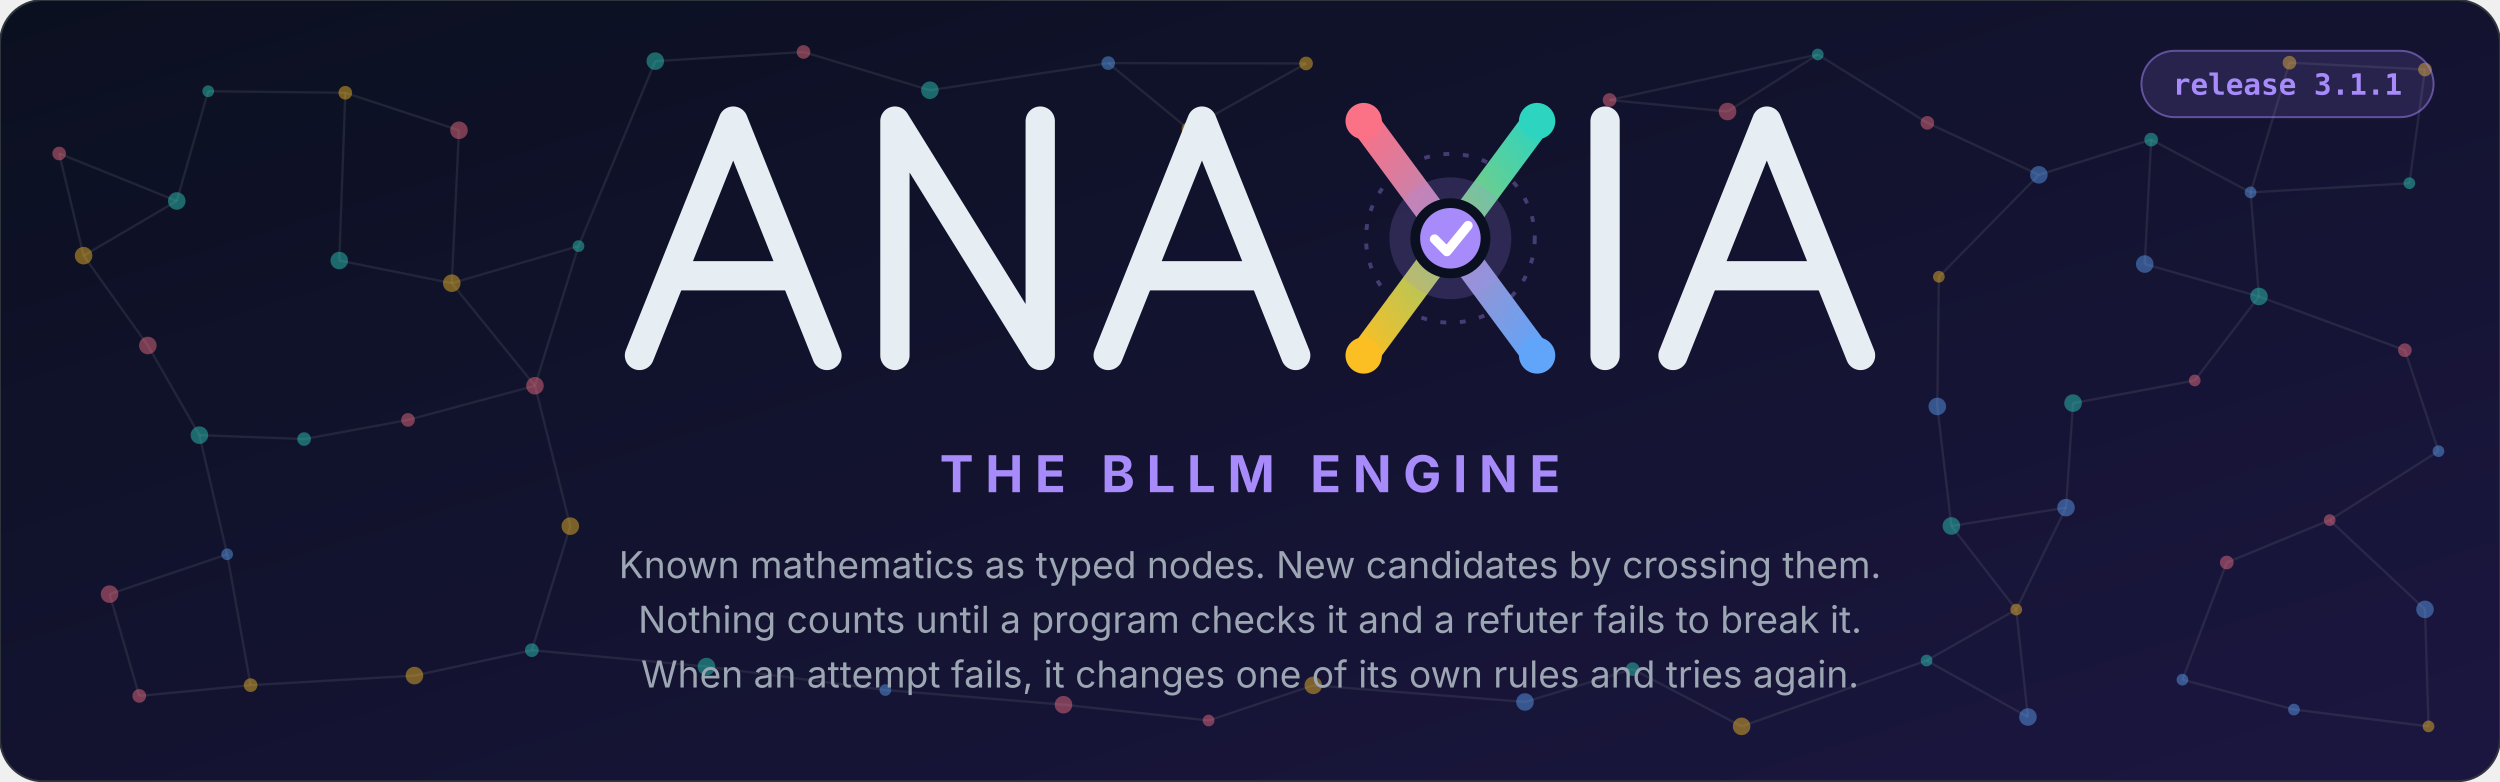
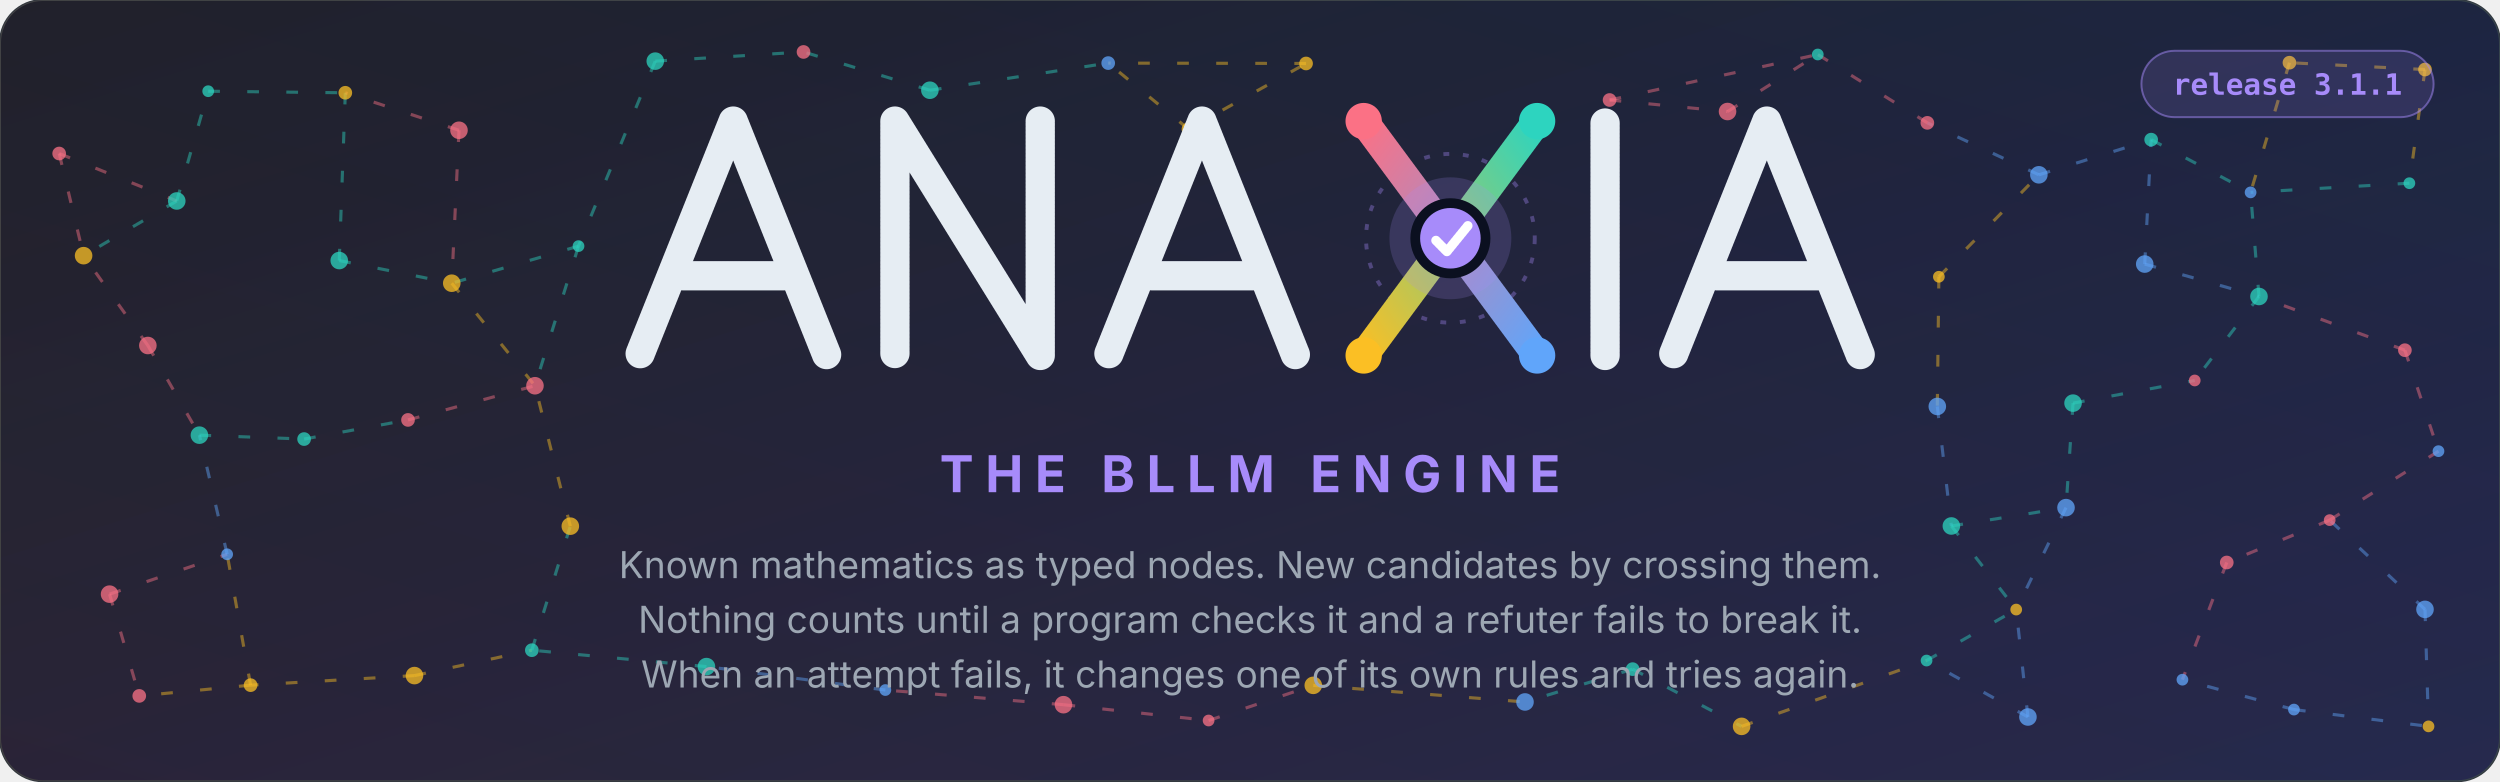
<svg xmlns="http://www.w3.org/2000/svg" viewBox="0 0 1280 400" width="1280" height="400" role="img" aria-label="Anaxia, the BLLM engine">
+   <style>@keyframes flow{to{stroke-dashoffset:-28}}@keyframes pulse{0%,100%{transform:scale(1)}50%{transform:scale(1.12)}}@keyframes rise{from{transform:scaleX(0)}to{transform:scaleX(1)}}[marker-end]{stroke-dasharray:8 6;animation:flow 1.4s linear infinite}.pulse{transform-box:fill-box;transform-origin:center;animation:pulse 2.4s ease-in-out infinite}.rise{transform-box:fill-box;transform-origin:left;animation:rise 1.8s cubic-bezier(.2,.8,.2,1) both}@keyframes draw{from{stroke-dashoffset:1}to{stroke-dashoffset:0}}.draw{stroke-dasharray:1;stroke-dashoffset:1;animation:draw 1.1s cubic-bezier(.4,0,.2,1) forwards}@keyframes orbit{to{transform:rotate(360deg)}}.orbit{transform-box:fill-box;transform-origin:center;animation:orbit 12s linear infinite}</style>
  <defs>
    <linearGradient id="hero" x1="0" y1="0" x2="1" y2="1">
      <stop offset="0" stop-color="#0b1020" />
      <stop offset="1" stop-color="#1b1640" />
    </linearGradient>
    <linearGradient id="strandA" x1="0" y1="0" x2="1" y2="1">
      <stop offset="0" stop-color="#fb7185" />
      <stop offset="1" stop-color="#60a5fa" />
    </linearGradient>
    <linearGradient id="strandB" x1="1" y1="0" x2="0" y2="1">
      <stop offset="0" stop-color="#2dd4bf" />
      <stop offset="1" stop-color="#fbbf24" />
    </linearGradient>
  </defs>
+   <style>@keyframes flow{to{stroke-dashoffset:-40}}@keyframes breathe{0%,100%{opacity:.35;r:3.5}50%{opacity:1;r:5.5}}.wire{stroke-dasharray:6 14;animation:flow 3s linear infinite}.node{animation:breathe 3.2s ease-in-out infinite}@keyframes drift{0%,100%{transform:translateX(0)}50%{transform:translateX(18px)}}.word{animation:drift 9s ease-in-out infinite}</style>
  <rect width="1280" height="400" rx="22" fill="url(#hero)" stroke="#30363d" />
-   <line x1="824.1" y1="51.2" x2="884.5" y2="57.1" stroke="#6e7681" stroke-opacity="0.2" stroke-width="1.2" />
-   <line x1="824.1" y1="51.2" x2="930.7" y2="27.9" stroke="#6e7681" stroke-opacity="0.2" stroke-width="1.2" />
-   <line x1="476.1" y1="46.2" x2="411.4" y2="26.6" stroke="#6e7681" stroke-opacity="0.2" stroke-width="1.2" />
-   <line x1="476.1" y1="46.2" x2="567.4" y2="32.3" stroke="#6e7681" stroke-opacity="0.2" stroke-width="1.2" />
-   <line x1="75.7" y1="176.9" x2="102.1" y2="222.8" stroke="#6e7681" stroke-opacity="0.2" stroke-width="1.2" />
-   <line x1="75.7" y1="176.9" x2="42.8" y2="130.9" stroke="#6e7681" stroke-opacity="0.2" stroke-width="1.2" />
-   <line x1="102.1" y1="222.8" x2="155.7" y2="224.8" stroke="#6e7681" stroke-opacity="0.2" stroke-width="1.2" />
-   <line x1="90.5" y1="102.9" x2="42.8" y2="130.9" stroke="#6e7681" stroke-opacity="0.2" stroke-width="1.2" />
-   <line x1="90.5" y1="102.9" x2="106.6" y2="46.7" stroke="#6e7681" stroke-opacity="0.2" stroke-width="1.2" />
-   <line x1="173.7" y1="133.4" x2="231.3" y2="145.0" stroke="#6e7681" stroke-opacity="0.2" stroke-width="1.2" />
-   <line x1="173.7" y1="133.4" x2="176.8" y2="47.5" stroke="#6e7681" stroke-opacity="0.2" stroke-width="1.2" />
-   <line x1="155.7" y1="224.8" x2="208.9" y2="215.0" stroke="#6e7681" stroke-opacity="0.2" stroke-width="1.2" />
-   <line x1="106.6" y1="46.7" x2="176.8" y2="47.5" stroke="#6e7681" stroke-opacity="0.2" stroke-width="1.2" />
-   <line x1="1156.6" y1="151.8" x2="1152.3" y2="98.5" stroke="#6e7681" stroke-opacity="0.2" stroke-width="1.2" />
-   <line x1="1156.6" y1="151.8" x2="1123.7" y2="194.8" stroke="#6e7681" stroke-opacity="0.2" stroke-width="1.2" />
-   <line x1="999.1" y1="269.3" x2="1032.3" y2="312.1" stroke="#6e7681" stroke-opacity="0.2" stroke-width="1.2" />
-   <line x1="999.1" y1="269.3" x2="1057.8" y2="259.9" stroke="#6e7681" stroke-opacity="0.2" stroke-width="1.2" />
-   <line x1="231.3" y1="145.0" x2="273.9" y2="197.5" stroke="#6e7681" stroke-opacity="0.2" stroke-width="1.2" />
-   <line x1="544.5" y1="360.8" x2="618.8" y2="368.9" stroke="#6e7681" stroke-opacity="0.2" stroke-width="1.2" />
-   <line x1="544.5" y1="360.8" x2="453.3" y2="353.3" stroke="#6e7681" stroke-opacity="0.2" stroke-width="1.2" />
-   <line x1="1098.1" y1="135.2" x2="1156.6" y2="151.8" stroke="#6e7681" stroke-opacity="0.2" stroke-width="1.2" />
-   <line x1="1098.1" y1="135.2" x2="1101.4" y2="71.5" stroke="#6e7681" stroke-opacity="0.2" stroke-width="1.2" />
-   <line x1="1241.6" y1="312.0" x2="1243.4" y2="371.9" stroke="#6e7681" stroke-opacity="0.2" stroke-width="1.2" />
-   <line x1="1241.6" y1="312.0" x2="1192.8" y2="266.3" stroke="#6e7681" stroke-opacity="0.2" stroke-width="1.2" />
-   <line x1="453.3" y1="353.3" x2="361.7" y2="341.3" stroke="#6e7681" stroke-opacity="0.2" stroke-width="1.2" />
-   <line x1="235.0" y1="66.7" x2="176.8" y2="47.5" stroke="#6e7681" stroke-opacity="0.2" stroke-width="1.2" />
-   <line x1="235.0" y1="66.7" x2="231.3" y2="145.0" stroke="#6e7681" stroke-opacity="0.2" stroke-width="1.2" />
-   <line x1="296.2" y1="126.0" x2="231.3" y2="145.0" stroke="#6e7681" stroke-opacity="0.2" stroke-width="1.2" />
-   <line x1="296.2" y1="126.0" x2="273.9" y2="197.5" stroke="#6e7681" stroke-opacity="0.2" stroke-width="1.2" />
-   <line x1="1043.9" y1="89.5" x2="1101.4" y2="71.5" stroke="#6e7681" stroke-opacity="0.2" stroke-width="1.2" />
-   <line x1="1043.9" y1="89.5" x2="986.8" y2="62.9" stroke="#6e7681" stroke-opacity="0.2" stroke-width="1.2" />
-   <line x1="1192.8" y1="266.3" x2="1140.1" y2="288.0" stroke="#6e7681" stroke-opacity="0.2" stroke-width="1.2" />
-   <line x1="1192.8" y1="266.3" x2="1248.5" y2="231.0" stroke="#6e7681" stroke-opacity="0.2" stroke-width="1.2" />
-   <line x1="1231.3" y1="179.3" x2="1248.5" y2="231.0" stroke="#6e7681" stroke-opacity="0.2" stroke-width="1.2" />
-   <line x1="1231.3" y1="179.3" x2="1156.6" y2="151.8" stroke="#6e7681" stroke-opacity="0.2" stroke-width="1.2" />
-   <line x1="30.3" y1="78.6" x2="42.8" y2="130.9" stroke="#6e7681" stroke-opacity="0.2" stroke-width="1.2" />
-   <line x1="30.3" y1="78.6" x2="90.5" y2="102.9" stroke="#6e7681" stroke-opacity="0.2" stroke-width="1.2" />
-   <line x1="608.5" y1="66.1" x2="567.4" y2="32.3" stroke="#6e7681" stroke-opacity="0.2" stroke-width="1.2" />
-   <line x1="608.5" y1="66.1" x2="668.7" y2="32.5" stroke="#6e7681" stroke-opacity="0.2" stroke-width="1.2" />
-   <line x1="208.9" y1="215.0" x2="273.9" y2="197.5" stroke="#6e7681" stroke-opacity="0.2" stroke-width="1.2" />
-   <line x1="1061.4" y1="206.4" x2="1057.8" y2="259.9" stroke="#6e7681" stroke-opacity="0.2" stroke-width="1.2" />
-   <line x1="1061.4" y1="206.4" x2="1123.7" y2="194.8" stroke="#6e7681" stroke-opacity="0.2" stroke-width="1.2" />
-   <line x1="618.8" y1="368.9" x2="672.4" y2="350.9" stroke="#6e7681" stroke-opacity="0.2" stroke-width="1.2" />
-   <line x1="835.9" y1="342.6" x2="780.8" y2="359.4" stroke="#6e7681" stroke-opacity="0.2" stroke-width="1.2" />
-   <line x1="835.9" y1="342.6" x2="891.7" y2="371.9" stroke="#6e7681" stroke-opacity="0.2" stroke-width="1.2" />
-   <line x1="992.7" y1="141.7" x2="991.9" y2="208.1" stroke="#6e7681" stroke-opacity="0.2" stroke-width="1.2" />
-   <line x1="992.7" y1="141.7" x2="1043.9" y2="89.5" stroke="#6e7681" stroke-opacity="0.2" stroke-width="1.2" />
-   <line x1="1241.6" y1="35.6" x2="1233.6" y2="93.8" stroke="#6e7681" stroke-opacity="0.2" stroke-width="1.2" />
-   <line x1="1241.6" y1="35.6" x2="1172.2" y2="32.1" stroke="#6e7681" stroke-opacity="0.2" stroke-width="1.2" />
-   <line x1="1038.3" y1="367.1" x2="1032.3" y2="312.1" stroke="#6e7681" stroke-opacity="0.2" stroke-width="1.2" />
-   <line x1="1038.3" y1="367.1" x2="986.4" y2="338.2" stroke="#6e7681" stroke-opacity="0.2" stroke-width="1.2" />
-   <line x1="56.1" y1="304.2" x2="71.3" y2="356.3" stroke="#6e7681" stroke-opacity="0.2" stroke-width="1.2" />
-   <line x1="56.1" y1="304.2" x2="116.3" y2="283.8" stroke="#6e7681" stroke-opacity="0.2" stroke-width="1.2" />
-   <line x1="672.4" y1="350.9" x2="780.8" y2="359.4" stroke="#6e7681" stroke-opacity="0.2" stroke-width="1.2" />
-   <line x1="1233.6" y1="93.8" x2="1152.3" y2="98.5" stroke="#6e7681" stroke-opacity="0.2" stroke-width="1.2" />
-   <line x1="1101.4" y1="71.5" x2="1152.3" y2="98.5" stroke="#6e7681" stroke-opacity="0.2" stroke-width="1.2" />
-   <line x1="668.7" y1="32.5" x2="567.4" y2="32.3" stroke="#6e7681" stroke-opacity="0.2" stroke-width="1.2" />
-   <line x1="986.8" y1="62.9" x2="930.7" y2="27.9" stroke="#6e7681" stroke-opacity="0.2" stroke-width="1.2" />
-   <line x1="986.4" y1="338.2" x2="1032.3" y2="312.1" stroke="#6e7681" stroke-opacity="0.2" stroke-width="1.2" />
-   <line x1="891.7" y1="371.9" x2="986.4" y2="338.2" stroke="#6e7681" stroke-opacity="0.2" stroke-width="1.2" />
-   <line x1="361.7" y1="341.3" x2="272.3" y2="332.9" stroke="#6e7681" stroke-opacity="0.2" stroke-width="1.2" />
-   <line x1="212.2" y1="345.9" x2="272.3" y2="332.9" stroke="#6e7681" stroke-opacity="0.2" stroke-width="1.2" />
-   <line x1="212.2" y1="345.9" x2="128.3" y2="350.8" stroke="#6e7681" stroke-opacity="0.2" stroke-width="1.2" />
-   <line x1="884.5" y1="57.1" x2="930.7" y2="27.9" stroke="#6e7681" stroke-opacity="0.2" stroke-width="1.2" />
-   <line x1="1174.5" y1="363.3" x2="1117.4" y2="348.0" stroke="#6e7681" stroke-opacity="0.2" stroke-width="1.2" />
-   <line x1="1174.5" y1="363.3" x2="1243.4" y2="371.9" stroke="#6e7681" stroke-opacity="0.2" stroke-width="1.2" />
-   <line x1="335.5" y1="31.3" x2="411.4" y2="26.6" stroke="#6e7681" stroke-opacity="0.2" stroke-width="1.2" />
-   <line x1="335.5" y1="31.3" x2="296.2" y2="126.0" stroke="#6e7681" stroke-opacity="0.2" stroke-width="1.2" />
-   <line x1="272.3" y1="332.9" x2="292.0" y2="269.4" stroke="#6e7681" stroke-opacity="0.2" stroke-width="1.2" />
-   <line x1="116.3" y1="283.8" x2="102.1" y2="222.8" stroke="#6e7681" stroke-opacity="0.2" stroke-width="1.2" />
-   <line x1="1140.1" y1="288.0" x2="1117.4" y2="348.0" stroke="#6e7681" stroke-opacity="0.2" stroke-width="1.2" />
-   <line x1="1172.2" y1="32.1" x2="1152.3" y2="98.5" stroke="#6e7681" stroke-opacity="0.2" stroke-width="1.2" />
-   <line x1="128.3" y1="350.8" x2="71.3" y2="356.3" stroke="#6e7681" stroke-opacity="0.2" stroke-width="1.2" />
-   <line x1="128.3" y1="350.8" x2="116.3" y2="283.8" stroke="#6e7681" stroke-opacity="0.2" stroke-width="1.2" />
-   <line x1="1057.8" y1="259.9" x2="1032.3" y2="312.1" stroke="#6e7681" stroke-opacity="0.2" stroke-width="1.2" />
-   <line x1="991.9" y1="208.1" x2="999.1" y2="269.3" stroke="#6e7681" stroke-opacity="0.2" stroke-width="1.2" />
-   <line x1="292.0" y1="269.4" x2="273.9" y2="197.5" stroke="#6e7681" stroke-opacity="0.2" stroke-width="1.2" />
-   <circle cx="824.1" cy="51.2" r="3.5" fill="#fb7185" fill-opacity="0.45" />
-   <circle cx="476.1" cy="46.2" r="4.5" fill="#2dd4bf" fill-opacity="0.45" />
-   <circle cx="75.7" cy="176.9" r="4.5" fill="#fb7185" fill-opacity="0.45" />
-   <circle cx="102.1" cy="222.8" r="4.5" fill="#2dd4bf" fill-opacity="0.45" />
-   <circle cx="90.5" cy="102.9" r="4.5" fill="#2dd4bf" fill-opacity="0.45" />
-   <circle cx="173.7" cy="133.4" r="4.5" fill="#2dd4bf" fill-opacity="0.45" />
-   <circle cx="155.7" cy="224.8" r="3.5" fill="#2dd4bf" fill-opacity="0.45" />
-   <circle cx="106.6" cy="46.7" r="3" fill="#2dd4bf" fill-opacity="0.45" />
-   <circle cx="1156.6" cy="151.8" r="4.5" fill="#2dd4bf" fill-opacity="0.45" />
-   <circle cx="999.1" cy="269.3" r="4.5" fill="#2dd4bf" fill-opacity="0.45" />
-   <circle cx="231.3" cy="145.0" r="4.5" fill="#fbbf24" fill-opacity="0.45" />
-   <circle cx="544.5" cy="360.8" r="4.5" fill="#fb7185" fill-opacity="0.45" />
-   <circle cx="1098.1" cy="135.2" r="4.5" fill="#60a5fa" fill-opacity="0.45" />
-   <circle cx="1241.6" cy="312.0" r="4.5" fill="#60a5fa" fill-opacity="0.45" />
-   <circle cx="453.3" cy="353.3" r="3" fill="#60a5fa" fill-opacity="0.45" />
-   <circle cx="235.0" cy="66.7" r="4.5" fill="#fb7185" fill-opacity="0.45" />
-   <circle cx="296.2" cy="126.0" r="3" fill="#2dd4bf" fill-opacity="0.45" />
-   <circle cx="1043.9" cy="89.5" r="4.5" fill="#60a5fa" fill-opacity="0.45" />
-   <circle cx="1192.8" cy="266.3" r="3" fill="#fb7185" fill-opacity="0.45" />
-   <circle cx="1231.3" cy="179.3" r="3.5" fill="#fb7185" fill-opacity="0.45" />
-   <circle cx="30.3" cy="78.6" r="3.5" fill="#fb7185" fill-opacity="0.45" />
-   <circle cx="608.5" cy="66.1" r="3.5" fill="#fbbf24" fill-opacity="0.45" />
-   <circle cx="208.9" cy="215.0" r="3.5" fill="#fb7185" fill-opacity="0.45" />
-   <circle cx="1061.4" cy="206.4" r="4.5" fill="#2dd4bf" fill-opacity="0.45" />
-   <circle cx="273.9" cy="197.5" r="4.5" fill="#fb7185" fill-opacity="0.45" />
-   <circle cx="618.8" cy="368.9" r="3" fill="#fb7185" fill-opacity="0.45" />
-   <circle cx="835.9" cy="342.6" r="3.5" fill="#2dd4bf" fill-opacity="0.45" />
-   <circle cx="992.7" cy="141.7" r="3" fill="#fbbf24" fill-opacity="0.45" />
-   <circle cx="1241.6" cy="35.6" r="3.5" fill="#fbbf24" fill-opacity="0.45" />
-   <circle cx="1038.3" cy="367.1" r="4.5" fill="#60a5fa" fill-opacity="0.45" />
-   <circle cx="56.1" cy="304.2" r="4.5" fill="#fb7185" fill-opacity="0.45" />
-   <circle cx="672.4" cy="350.9" r="4.5" fill="#fbbf24" fill-opacity="0.45" />
-   <circle cx="1233.6" cy="93.8" r="3" fill="#2dd4bf" fill-opacity="0.45" />
-   <circle cx="1101.4" cy="71.5" r="3.5" fill="#2dd4bf" fill-opacity="0.45" />
-   <circle cx="668.7" cy="32.5" r="3.5" fill="#fbbf24" fill-opacity="0.45" />
-   <circle cx="176.8" cy="47.5" r="3.5" fill="#fbbf24" fill-opacity="0.45" />
-   <circle cx="986.8" cy="62.9" r="3.5" fill="#fb7185" fill-opacity="0.45" />
-   <circle cx="986.4" cy="338.2" r="3" fill="#2dd4bf" fill-opacity="0.45" />
-   <circle cx="891.7" cy="371.9" r="4.5" fill="#fbbf24" fill-opacity="0.45" />
-   <circle cx="567.4" cy="32.3" r="3.5" fill="#60a5fa" fill-opacity="0.45" />
-   <circle cx="361.7" cy="341.3" r="4.5" fill="#2dd4bf" fill-opacity="0.45" />
-   <circle cx="212.2" cy="345.9" r="4.5" fill="#fbbf24" fill-opacity="0.45" />
-   <circle cx="884.5" cy="57.1" r="4.5" fill="#fb7185" fill-opacity="0.45" />
-   <circle cx="1174.5" cy="363.3" r="3" fill="#60a5fa" fill-opacity="0.45" />
-   <circle cx="335.5" cy="31.3" r="4.5" fill="#2dd4bf" fill-opacity="0.45" />
-   <circle cx="272.3" cy="332.9" r="3.5" fill="#2dd4bf" fill-opacity="0.45" />
-   <circle cx="116.3" cy="283.8" r="3" fill="#60a5fa" fill-opacity="0.45" />
-   <circle cx="1140.1" cy="288.0" r="3.5" fill="#fb7185" fill-opacity="0.45" />
-   <circle cx="1172.2" cy="32.1" r="3.5" fill="#fbbf24" fill-opacity="0.45" />
-   <circle cx="1243.4" cy="371.9" r="3" fill="#fbbf24" fill-opacity="0.45" />
-   <circle cx="1248.5" cy="231.0" r="3" fill="#60a5fa" fill-opacity="0.45" />
-   <circle cx="128.3" cy="350.8" r="3.5" fill="#fbbf24" fill-opacity="0.45" />
-   <circle cx="42.8" cy="130.9" r="4.5" fill="#fbbf24" fill-opacity="0.45" />
-   <circle cx="1123.7" cy="194.8" r="3" fill="#fb7185" fill-opacity="0.45" />
-   <circle cx="1032.3" cy="312.1" r="3" fill="#fbbf24" fill-opacity="0.45" />
-   <circle cx="1057.8" cy="259.9" r="4.5" fill="#60a5fa" fill-opacity="0.45" />
-   <circle cx="1152.3" cy="98.5" r="3" fill="#60a5fa" fill-opacity="0.45" />
-   <circle cx="780.8" cy="359.4" r="4.5" fill="#60a5fa" fill-opacity="0.45" />
-   <circle cx="411.4" cy="26.6" r="3.5" fill="#fb7185" fill-opacity="0.45" />
-   <circle cx="1117.4" cy="348.0" r="3" fill="#60a5fa" fill-opacity="0.45" />
-   <circle cx="991.9" cy="208.1" r="4.5" fill="#60a5fa" fill-opacity="0.45" />
-   <circle cx="71.3" cy="356.3" r="3.5" fill="#fb7185" fill-opacity="0.45" />
-   <circle cx="292.0" cy="269.4" r="4.5" fill="#fbbf24" fill-opacity="0.45" />
-   <circle cx="930.7" cy="27.9" r="3" fill="#2dd4bf" fill-opacity="0.45" />
+   <rect width="1280" height="400" rx="22" fill="url(#strandA)" fill-opacity="0.06">
+     <animate attributeName="fill-opacity" dur="7s" repeatCount="indefinite" values="0.03;0.11;0.03" />
+   </rect>
+   <rect width="1280" height="400" rx="22" fill="url(#strandB)" fill-opacity="0.06">
+     <animate attributeName="fill-opacity" dur="7s" begin="3.5s" repeatCount="indefinite" values="0.03;0.11;0.03" />
+   </rect>
+   <line class="wire" x1="824.1" y1="51.2" x2="884.5" y2="57.1" stroke="#fb7185" stroke-opacity="0.45" stroke-width="1.6" />
+   <line class="wire" x1="824.1" y1="51.2" x2="930.7" y2="27.9" stroke="#fb7185" stroke-opacity="0.45" stroke-width="1.6" />
+   <line class="wire" x1="476.1" y1="46.2" x2="411.4" y2="26.6" stroke="#2dd4bf" stroke-opacity="0.45" stroke-width="1.6" />
+   <line class="wire" x1="476.1" y1="46.2" x2="567.4" y2="32.3" stroke="#2dd4bf" stroke-opacity="0.45" stroke-width="1.6" />
+   <line class="wire" x1="75.7" y1="176.9" x2="102.1" y2="222.8" stroke="#fb7185" stroke-opacity="0.45" stroke-width="1.6" />
+   <line class="wire" x1="75.7" y1="176.9" x2="42.8" y2="130.9" stroke="#fb7185" stroke-opacity="0.45" stroke-width="1.6" />
+   <line class="wire" x1="102.1" y1="222.8" x2="155.7" y2="224.8" stroke="#2dd4bf" stroke-opacity="0.45" stroke-width="1.6" />
+   <line class="wire" x1="90.5" y1="102.9" x2="42.8" y2="130.9" stroke="#2dd4bf" stroke-opacity="0.45" stroke-width="1.6" />
+   <line class="wire" x1="90.5" y1="102.9" x2="106.6" y2="46.7" stroke="#2dd4bf" stroke-opacity="0.45" stroke-width="1.6" />
+   <line class="wire" x1="173.7" y1="133.4" x2="231.3" y2="145.0" stroke="#2dd4bf" stroke-opacity="0.45" stroke-width="1.6" />
+   <line class="wire" x1="173.7" y1="133.4" x2="176.8" y2="47.5" stroke="#2dd4bf" stroke-opacity="0.45" stroke-width="1.6" />
+   <line class="wire" x1="155.7" y1="224.8" x2="208.9" y2="215.0" stroke="#2dd4bf" stroke-opacity="0.45" stroke-width="1.6" />
+   <line class="wire" x1="106.6" y1="46.7" x2="176.8" y2="47.5" stroke="#2dd4bf" stroke-opacity="0.45" stroke-width="1.6" />
+   <line class="wire" x1="1156.6" y1="151.8" x2="1152.3" y2="98.5" stroke="#2dd4bf" stroke-opacity="0.45" stroke-width="1.6" />
+   <line class="wire" x1="1156.6" y1="151.8" x2="1123.7" y2="194.8" stroke="#2dd4bf" stroke-opacity="0.45" stroke-width="1.6" />
+   <line class="wire" x1="999.1" y1="269.3" x2="1032.3" y2="312.1" stroke="#2dd4bf" stroke-opacity="0.45" stroke-width="1.6" />
+   <line class="wire" x1="999.1" y1="269.3" x2="1057.8" y2="259.9" stroke="#2dd4bf" stroke-opacity="0.45" stroke-width="1.6" />
+   <line class="wire" x1="231.3" y1="145.0" x2="273.9" y2="197.5" stroke="#fbbf24" stroke-opacity="0.45" stroke-width="1.6" />
+   <line class="wire" x1="544.5" y1="360.8" x2="618.8" y2="368.9" stroke="#fb7185" stroke-opacity="0.45" stroke-width="1.6" />
+   <line class="wire" x1="544.5" y1="360.8" x2="453.3" y2="353.3" stroke="#fb7185" stroke-opacity="0.45" stroke-width="1.6" />
+   <line class="wire" x1="1098.1" y1="135.2" x2="1156.6" y2="151.8" stroke="#60a5fa" stroke-opacity="0.45" stroke-width="1.6" />
+   <line class="wire" x1="1098.1" y1="135.2" x2="1101.4" y2="71.5" stroke="#60a5fa" stroke-opacity="0.45" stroke-width="1.6" />
+   <line class="wire" x1="1241.6" y1="312.0" x2="1243.4" y2="371.9" stroke="#60a5fa" stroke-opacity="0.45" stroke-width="1.6" />
+   <line class="wire" x1="1241.6" y1="312.0" x2="1192.8" y2="266.3" stroke="#60a5fa" stroke-opacity="0.45" stroke-width="1.6" />
+   <line class="wire" x1="453.3" y1="353.3" x2="361.7" y2="341.3" stroke="#60a5fa" stroke-opacity="0.45" stroke-width="1.6" />
+   <line class="wire" x1="235.0" y1="66.7" x2="176.8" y2="47.5" stroke="#fb7185" stroke-opacity="0.45" stroke-width="1.6" />
+   <line class="wire" x1="235.0" y1="66.7" x2="231.3" y2="145.0" stroke="#fb7185" stroke-opacity="0.45" stroke-width="1.6" />
+   <line class="wire" x1="296.2" y1="126.0" x2="231.3" y2="145.0" stroke="#2dd4bf" stroke-opacity="0.45" stroke-width="1.6" />
+   <line class="wire" x1="296.2" y1="126.0" x2="273.9" y2="197.5" stroke="#2dd4bf" stroke-opacity="0.45" stroke-width="1.6" />
+   <line class="wire" x1="1043.9" y1="89.5" x2="1101.4" y2="71.5" stroke="#60a5fa" stroke-opacity="0.45" stroke-width="1.6" />
+   <line class="wire" x1="1043.9" y1="89.5" x2="986.8" y2="62.9" stroke="#60a5fa" stroke-opacity="0.45" stroke-width="1.6" />
+   <line class="wire" x1="1192.8" y1="266.3" x2="1140.1" y2="288.0" stroke="#fb7185" stroke-opacity="0.45" stroke-width="1.6" />
+   <line class="wire" x1="1192.8" y1="266.3" x2="1248.5" y2="231.0" stroke="#fb7185" stroke-opacity="0.45" stroke-width="1.6" />
+   <line class="wire" x1="1231.3" y1="179.3" x2="1248.5" y2="231.0" stroke="#fb7185" stroke-opacity="0.45" stroke-width="1.6" />
+   <line class="wire" x1="1231.3" y1="179.3" x2="1156.6" y2="151.8" stroke="#fb7185" stroke-opacity="0.45" stroke-width="1.6" />
+   <line class="wire" x1="30.3" y1="78.6" x2="42.8" y2="130.9" stroke="#fb7185" stroke-opacity="0.45" stroke-width="1.6" />
+   <line class="wire" x1="30.3" y1="78.6" x2="90.5" y2="102.9" stroke="#fb7185" stroke-opacity="0.45" stroke-width="1.6" />
+   <line class="wire" x1="608.5" y1="66.1" x2="567.4" y2="32.3" stroke="#fbbf24" stroke-opacity="0.45" stroke-width="1.6" />
+   <line class="wire" x1="608.5" y1="66.1" x2="668.7" y2="32.5" stroke="#fbbf24" stroke-opacity="0.45" stroke-width="1.6" />
+   <line class="wire" x1="208.9" y1="215.0" x2="273.9" y2="197.5" stroke="#fb7185" stroke-opacity="0.45" stroke-width="1.6" />
+   <line class="wire" x1="1061.4" y1="206.4" x2="1057.8" y2="259.9" stroke="#2dd4bf" stroke-opacity="0.45" stroke-width="1.6" />
+   <line class="wire" x1="1061.4" y1="206.4" x2="1123.7" y2="194.8" stroke="#2dd4bf" stroke-opacity="0.45" stroke-width="1.6" />
+   <line class="wire" x1="618.8" y1="368.9" x2="672.4" y2="350.9" stroke="#fb7185" stroke-opacity="0.45" stroke-width="1.6" />
+   <line class="wire" x1="835.9" y1="342.6" x2="780.8" y2="359.4" stroke="#2dd4bf" stroke-opacity="0.45" stroke-width="1.6" />
+   <line class="wire" x1="835.9" y1="342.6" x2="891.7" y2="371.9" stroke="#2dd4bf" stroke-opacity="0.45" stroke-width="1.6" />
+   <line class="wire" x1="992.7" y1="141.7" x2="991.9" y2="208.1" stroke="#fbbf24" stroke-opacity="0.45" stroke-width="1.6" />
+   <line class="wire" x1="992.7" y1="141.7" x2="1043.9" y2="89.5" stroke="#fbbf24" stroke-opacity="0.45" stroke-width="1.6" />
+   <line class="wire" x1="1241.6" y1="35.6" x2="1233.6" y2="93.8" stroke="#fbbf24" stroke-opacity="0.45" stroke-width="1.6" />
+   <line class="wire" x1="1241.6" y1="35.6" x2="1172.2" y2="32.1" stroke="#fbbf24" stroke-opacity="0.45" stroke-width="1.6" />
+   <line class="wire" x1="1038.3" y1="367.1" x2="1032.3" y2="312.1" stroke="#60a5fa" stroke-opacity="0.45" stroke-width="1.6" />
+   <line class="wire" x1="1038.3" y1="367.1" x2="986.4" y2="338.2" stroke="#60a5fa" stroke-opacity="0.45" stroke-width="1.6" />
+   <line class="wire" x1="56.1" y1="304.2" x2="71.3" y2="356.3" stroke="#fb7185" stroke-opacity="0.45" stroke-width="1.6" />
+   <line class="wire" x1="56.1" y1="304.2" x2="116.3" y2="283.8" stroke="#fb7185" stroke-opacity="0.45" stroke-width="1.6" />
+   <line class="wire" x1="672.4" y1="350.9" x2="780.8" y2="359.4" stroke="#fbbf24" stroke-opacity="0.45" stroke-width="1.6" />
+   <line class="wire" x1="1233.6" y1="93.8" x2="1152.3" y2="98.5" stroke="#2dd4bf" stroke-opacity="0.45" stroke-width="1.6" />
+   <line class="wire" x1="1101.4" y1="71.5" x2="1152.3" y2="98.5" stroke="#2dd4bf" stroke-opacity="0.45" stroke-width="1.6" />
+   <line class="wire" x1="668.7" y1="32.5" x2="567.4" y2="32.3" stroke="#fbbf24" stroke-opacity="0.45" stroke-width="1.6" />
+   <line class="wire" x1="986.8" y1="62.9" x2="930.7" y2="27.9" stroke="#fb7185" stroke-opacity="0.45" stroke-width="1.6" />
+   <line class="wire" x1="986.4" y1="338.2" x2="1032.3" y2="312.1" stroke="#2dd4bf" stroke-opacity="0.45" stroke-width="1.6" />
+   <line class="wire" x1="891.7" y1="371.9" x2="986.4" y2="338.2" stroke="#fbbf24" stroke-opacity="0.45" stroke-width="1.6" />
+   <line class="wire" x1="361.7" y1="341.3" x2="272.3" y2="332.9" stroke="#2dd4bf" stroke-opacity="0.45" stroke-width="1.6" />
+   <line class="wire" x1="212.2" y1="345.9" x2="272.3" y2="332.9" stroke="#fbbf24" stroke-opacity="0.45" stroke-width="1.6" />
+   <line class="wire" x1="212.2" y1="345.9" x2="128.3" y2="350.8" stroke="#fbbf24" stroke-opacity="0.45" stroke-width="1.6" />
+   <line class="wire" x1="884.5" y1="57.1" x2="930.7" y2="27.9" stroke="#fb7185" stroke-opacity="0.45" stroke-width="1.6" />
+   <line class="wire" x1="1174.5" y1="363.3" x2="1117.4" y2="348.0" stroke="#60a5fa" stroke-opacity="0.45" stroke-width="1.6" />
+   <line class="wire" x1="1174.5" y1="363.3" x2="1243.4" y2="371.9" stroke="#60a5fa" stroke-opacity="0.45" stroke-width="1.6" />
+   <line class="wire" x1="335.5" y1="31.3" x2="411.4" y2="26.6" stroke="#2dd4bf" stroke-opacity="0.45" stroke-width="1.6" />
+   <line class="wire" x1="335.5" y1="31.3" x2="296.2" y2="126.0" stroke="#2dd4bf" stroke-opacity="0.45" stroke-width="1.6" />
+   <line class="wire" x1="272.3" y1="332.9" x2="292.0" y2="269.4" stroke="#2dd4bf" stroke-opacity="0.45" stroke-width="1.6" />
+   <line class="wire" x1="116.3" y1="283.8" x2="102.1" y2="222.8" stroke="#60a5fa" stroke-opacity="0.45" stroke-width="1.6" />
+   <line class="wire" x1="1140.1" y1="288.0" x2="1117.4" y2="348.0" stroke="#fb7185" stroke-opacity="0.45" stroke-width="1.6" />
+   <line class="wire" x1="1172.2" y1="32.1" x2="1152.3" y2="98.5" stroke="#fbbf24" stroke-opacity="0.45" stroke-width="1.6" />
+   <line class="wire" x1="128.3" y1="350.8" x2="71.3" y2="356.3" stroke="#fbbf24" stroke-opacity="0.45" stroke-width="1.6" />
+   <line class="wire" x1="128.3" y1="350.8" x2="116.3" y2="283.8" stroke="#fbbf24" stroke-opacity="0.45" stroke-width="1.6" />
+   <line class="wire" x1="1057.8" y1="259.9" x2="1032.3" y2="312.1" stroke="#60a5fa" stroke-opacity="0.45" stroke-width="1.6" />
+   <line class="wire" x1="991.9" y1="208.1" x2="999.1" y2="269.3" stroke="#60a5fa" stroke-opacity="0.45" stroke-width="1.6" />
+   <line class="wire" x1="292.0" y1="269.4" x2="273.9" y2="197.5" stroke="#fbbf24" stroke-opacity="0.45" stroke-width="1.6" />
+   <circle class="node" cx="824.1" cy="51.2" r="3.5" fill="#fb7185" fill-opacity="0.75" style="animation-delay:0.00s" />
+   <circle class="node" cx="476.1" cy="46.2" r="4.5" fill="#2dd4bf" fill-opacity="0.75" style="animation-delay:0.37s" />
+   <circle class="node" cx="75.7" cy="176.9" r="4.5" fill="#fb7185" fill-opacity="0.75" style="animation-delay:0.74s" />
+   <circle class="node" cx="102.1" cy="222.8" r="4.5" fill="#2dd4bf" fill-opacity="0.75" style="animation-delay:1.11s" />
+   <circle class="node" cx="90.5" cy="102.9" r="4.5" fill="#2dd4bf" fill-opacity="0.75" style="animation-delay:1.48s" />
+   <circle class="node" cx="173.7" cy="133.4" r="4.5" fill="#2dd4bf" fill-opacity="0.75" style="animation-delay:1.85s" />
+   <circle class="node" cx="155.7" cy="224.8" r="3.5" fill="#2dd4bf" fill-opacity="0.75" style="animation-delay:2.22s" />
+   <circle class="node" cx="106.6" cy="46.7" r="3" fill="#2dd4bf" fill-opacity="0.75" style="animation-delay:2.59s" />
+   <circle class="node" cx="1156.6" cy="151.8" r="4.5" fill="#2dd4bf" fill-opacity="0.75" style="animation-delay:2.96s" />
+   <circle class="node" cx="999.1" cy="269.3" r="4.5" fill="#2dd4bf" fill-opacity="0.75" style="animation-delay:0.13s" />
+   <circle class="node" cx="231.3" cy="145.0" r="4.5" fill="#fbbf24" fill-opacity="0.75" style="animation-delay:0.50s" />
+   <circle class="node" cx="544.5" cy="360.8" r="4.5" fill="#fb7185" fill-opacity="0.75" style="animation-delay:0.87s" />
+   <circle class="node" cx="1098.1" cy="135.2" r="4.5" fill="#60a5fa" fill-opacity="0.75" style="animation-delay:1.24s" />
+   <circle class="node" cx="1241.6" cy="312.0" r="4.5" fill="#60a5fa" fill-opacity="0.75" style="animation-delay:1.61s" />
+   <circle class="node" cx="453.3" cy="353.3" r="3" fill="#60a5fa" fill-opacity="0.75" style="animation-delay:1.98s" />
+   <circle class="node" cx="235.0" cy="66.7" r="4.5" fill="#fb7185" fill-opacity="0.75" style="animation-delay:2.35s" />
+   <circle class="node" cx="296.2" cy="126.0" r="3" fill="#2dd4bf" fill-opacity="0.75" style="animation-delay:2.72s" />
+   <circle class="node" cx="1043.9" cy="89.5" r="4.5" fill="#60a5fa" fill-opacity="0.75" style="animation-delay:3.09s" />
+   <circle class="node" cx="1192.8" cy="266.3" r="3" fill="#fb7185" fill-opacity="0.75" style="animation-delay:0.26s" />
+   <circle class="node" cx="1231.3" cy="179.3" r="3.5" fill="#fb7185" fill-opacity="0.75" style="animation-delay:0.63s" />
+   <circle class="node" cx="30.3" cy="78.6" r="3.5" fill="#fb7185" fill-opacity="0.75" style="animation-delay:1.00s" />
+   <circle class="node" cx="608.5" cy="66.1" r="3.5" fill="#fbbf24" fill-opacity="0.75" style="animation-delay:1.37s" />
+   <circle class="node" cx="208.9" cy="215.0" r="3.5" fill="#fb7185" fill-opacity="0.75" style="animation-delay:1.74s" />
+   <circle class="node" cx="1061.4" cy="206.4" r="4.5" fill="#2dd4bf" fill-opacity="0.75" style="animation-delay:2.11s" />
+   <circle class="node" cx="273.9" cy="197.5" r="4.5" fill="#fb7185" fill-opacity="0.75" style="animation-delay:2.48s" />
+   <circle class="node" cx="618.8" cy="368.9" r="3" fill="#fb7185" fill-opacity="0.75" style="animation-delay:2.85s" />
+   <circle class="node" cx="835.9" cy="342.6" r="3.5" fill="#2dd4bf" fill-opacity="0.75" style="animation-delay:0.02s" />
+   <circle class="node" cx="992.7" cy="141.7" r="3" fill="#fbbf24" fill-opacity="0.75" style="animation-delay:0.39s" />
+   <circle class="node" cx="1241.6" cy="35.6" r="3.5" fill="#fbbf24" fill-opacity="0.75" style="animation-delay:0.76s" />
+   <circle class="node" cx="1038.3" cy="367.1" r="4.5" fill="#60a5fa" fill-opacity="0.75" style="animation-delay:1.13s" />
+   <circle class="node" cx="56.1" cy="304.2" r="4.5" fill="#fb7185" fill-opacity="0.75" style="animation-delay:1.50s" />
+   <circle class="node" cx="672.4" cy="350.9" r="4.5" fill="#fbbf24" fill-opacity="0.75" style="animation-delay:1.87s" />
+   <circle class="node" cx="1233.6" cy="93.8" r="3" fill="#2dd4bf" fill-opacity="0.75" style="animation-delay:2.24s" />
+   <circle class="node" cx="1101.4" cy="71.5" r="3.5" fill="#2dd4bf" fill-opacity="0.75" style="animation-delay:2.61s" />
+   <circle class="node" cx="668.7" cy="32.5" r="3.5" fill="#fbbf24" fill-opacity="0.75" style="animation-delay:2.98s" />
+   <circle class="node" cx="176.8" cy="47.5" r="3.5" fill="#fbbf24" fill-opacity="0.75" style="animation-delay:0.15s" />
+   <circle class="node" cx="986.8" cy="62.9" r="3.5" fill="#fb7185" fill-opacity="0.75" style="animation-delay:0.52s" />
+   <circle class="node" cx="986.4" cy="338.2" r="3" fill="#2dd4bf" fill-opacity="0.75" style="animation-delay:0.89s" />
+   <circle class="node" cx="891.7" cy="371.9" r="4.5" fill="#fbbf24" fill-opacity="0.75" style="animation-delay:1.26s" />
+   <circle class="node" cx="567.4" cy="32.3" r="3.5" fill="#60a5fa" fill-opacity="0.75" style="animation-delay:1.63s" />
+   <circle class="node" cx="361.7" cy="341.3" r="4.5" fill="#2dd4bf" fill-opacity="0.75" style="animation-delay:2.00s" />
+   <circle class="node" cx="212.2" cy="345.9" r="4.5" fill="#fbbf24" fill-opacity="0.75" style="animation-delay:2.37s" />
+   <circle class="node" cx="884.5" cy="57.1" r="4.5" fill="#fb7185" fill-opacity="0.75" style="animation-delay:2.74s" />
+   <circle class="node" cx="1174.5" cy="363.3" r="3" fill="#60a5fa" fill-opacity="0.75" style="animation-delay:3.11s" />
+   <circle class="node" cx="335.5" cy="31.3" r="4.5" fill="#2dd4bf" fill-opacity="0.75" style="animation-delay:0.28s" />
+   <circle class="node" cx="272.3" cy="332.9" r="3.5" fill="#2dd4bf" fill-opacity="0.75" style="animation-delay:0.65s" />
+   <circle class="node" cx="116.3" cy="283.8" r="3" fill="#60a5fa" fill-opacity="0.75" style="animation-delay:1.02s" />
+   <circle class="node" cx="1140.1" cy="288.0" r="3.5" fill="#fb7185" fill-opacity="0.75" style="animation-delay:1.39s" />
+   <circle class="node" cx="1172.2" cy="32.1" r="3.5" fill="#fbbf24" fill-opacity="0.75" style="animation-delay:1.76s" />
+   <circle class="node" cx="1243.4" cy="371.9" r="3" fill="#fbbf24" fill-opacity="0.75" style="animation-delay:2.13s" />
+   <circle class="node" cx="1248.5" cy="231.0" r="3" fill="#60a5fa" fill-opacity="0.75" style="animation-delay:2.50s" />
+   <circle class="node" cx="128.3" cy="350.8" r="3.5" fill="#fbbf24" fill-opacity="0.75" style="animation-delay:2.87s" />
+   <circle class="node" cx="42.8" cy="130.9" r="4.5" fill="#fbbf24" fill-opacity="0.75" style="animation-delay:0.04s" />
+   <circle class="node" cx="1123.7" cy="194.8" r="3" fill="#fb7185" fill-opacity="0.75" style="animation-delay:0.41s" />
+   <circle class="node" cx="1032.3" cy="312.1" r="3" fill="#fbbf24" fill-opacity="0.75" style="animation-delay:0.78s" />
+   <circle class="node" cx="1057.8" cy="259.9" r="4.5" fill="#60a5fa" fill-opacity="0.75" style="animation-delay:1.15s" />
+   <circle class="node" cx="1152.3" cy="98.5" r="3" fill="#60a5fa" fill-opacity="0.75" style="animation-delay:1.52s" />
+   <circle class="node" cx="780.8" cy="359.4" r="4.5" fill="#60a5fa" fill-opacity="0.75" style="animation-delay:1.89s" />
+   <circle class="node" cx="411.4" cy="26.6" r="3.5" fill="#fb7185" fill-opacity="0.75" style="animation-delay:2.26s" />
+   <circle class="node" cx="1117.4" cy="348.0" r="3" fill="#60a5fa" fill-opacity="0.75" style="animation-delay:2.63s" />
+   <circle class="node" cx="991.9" cy="208.1" r="4.5" fill="#60a5fa" fill-opacity="0.75" style="animation-delay:3.00s" />
+   <circle class="node" cx="71.3" cy="356.3" r="3.5" fill="#fb7185" fill-opacity="0.75" style="animation-delay:0.17s" />
+   <circle class="node" cx="292.0" cy="269.4" r="4.5" fill="#fbbf24" fill-opacity="0.75" style="animation-delay:0.54s" />
+   <circle class="node" cx="930.7" cy="27.9" r="3" fill="#2dd4bf" fill-opacity="0.75" style="animation-delay:0.91s" />
  <g transform="translate(327.4,62)">
-     <polyline points="0.0,120.0 48.0,0.0 96.0,120.0" fill="none" stroke="#e6edf3" stroke-width="15" stroke-linecap="round" stroke-linejoin="round" />
-     <polyline points="21.6,79.2 74.4,79.2" fill="none" stroke="#e6edf3" stroke-width="15" stroke-linecap="round" stroke-linejoin="round" />
-     <polyline points="130.8,120.0 130.8,0.0 205.2,120.0 205.2,0.0" fill="none" stroke="#e6edf3" stroke-width="15" stroke-linecap="round" stroke-linejoin="round" />
-     <polyline points="240.0,120.0 288.0,0.0 336.0,120.0" fill="none" stroke="#e6edf3" stroke-width="15" stroke-linecap="round" stroke-linejoin="round" />
-     <polyline points="261.6,79.2 314.4,79.2" fill="none" stroke="#e6edf3" stroke-width="15" stroke-linecap="round" stroke-linejoin="round" />
-     <circle cx="415.2" cy="60.0" r="43.2" fill="none" stroke="#a78bfa" stroke-opacity="0.35" stroke-width="2" stroke-dasharray="3 7" />
-     <polyline points="370.8,0.0 459.6,120.0" fill="none" stroke="url(#strandA)" stroke-width="15" stroke-linecap="round" stroke-linejoin="round" />
-     <polyline points="459.6,0.0 370.8,120.0" fill="none" stroke="url(#strandB)" stroke-width="15" stroke-linecap="round" stroke-linejoin="round" />
-     <circle cx="370.8" cy="0.0" r="9.3" fill="#fb7185" />
-     <circle cx="459.6" cy="120.0" r="9.3" fill="#60a5fa" />
-     <circle cx="459.6" cy="0.0" r="9.3" fill="#2dd4bf" />
-     <circle cx="370.8" cy="120.0" r="9.3" fill="#fbbf24" />
-     <circle cx="415.2" cy="60.0" r="31.2" fill="#a78bfa" fill-opacity="0.18" />
-     <circle cx="415.2" cy="60.0" r="18.0" fill="#a78bfa" stroke="#0b1020" stroke-width="5" />
-     <polyline points="407.1,60.4 413.4,66.8 424.2,53.5" fill="none" stroke="#ffffff" stroke-width="4.8" stroke-linecap="round" stroke-linejoin="round" />
-     <polyline points="494.4,0.0 494.4,120.0" fill="none" stroke="#e6edf3" stroke-width="15" stroke-linecap="round" stroke-linejoin="round" />
-     <polyline points="529.2,120.0 577.2,0.0 625.2,120.0" fill="none" stroke="#e6edf3" stroke-width="15" stroke-linecap="round" stroke-linejoin="round" />
-     <polyline points="550.8,79.2 603.6,79.2" fill="none" stroke="#e6edf3" stroke-width="15" stroke-linecap="round" stroke-linejoin="round" />
+     <g class="word">
+       <polyline class="draw" pathLength="1" points="0.0,120.0 48.0,0.0 96.0,120.0" fill="none" stroke="#e6edf3" stroke-width="15" stroke-linecap="round" stroke-linejoin="round" style="animation-delay:0.18s" />
+       <polyline class="draw" pathLength="1" points="21.6,79.2 74.4,79.2" fill="none" stroke="#e6edf3" stroke-width="15" stroke-linecap="round" stroke-linejoin="round" style="animation-delay:0.36s" />
+       <polyline class="draw" pathLength="1" points="130.8,120.0 130.8,0.0 205.2,120.0 205.2,0.0" fill="none" stroke="#e6edf3" stroke-width="15" stroke-linecap="round" stroke-linejoin="round" style="animation-delay:0.54s" />
+       <polyline class="draw" pathLength="1" points="240.0,120.0 288.0,0.0 336.0,120.0" fill="none" stroke="#e6edf3" stroke-width="15" stroke-linecap="round" stroke-linejoin="round" style="animation-delay:0.72s" />
+       <polyline class="draw" pathLength="1" points="261.6,79.2 314.4,79.2" fill="none" stroke="#e6edf3" stroke-width="15" stroke-linecap="round" stroke-linejoin="round" style="animation-delay:0.90s" />
+       <circle class="orbit" cx="415.2" cy="60.0" r="43.2" fill="none" stroke="#a78bfa" stroke-opacity="0.35" stroke-width="2" stroke-dasharray="3 7" />
+       <polyline class="draw" pathLength="1" points="370.8,0.0 459.6,120.0" fill="none" stroke="url(#strandA)" stroke-width="15" stroke-linecap="round" stroke-linejoin="round" style="animation-delay:1.08s" />
+       <polyline class="draw" pathLength="1" points="459.6,0.0 370.8,120.0" fill="none" stroke="url(#strandB)" stroke-width="15" stroke-linecap="round" stroke-linejoin="round" style="animation-delay:1.26s" />
+       <circle cx="370.8" cy="0.0" r="9.3" fill="#fb7185" />
+       <circle cx="459.6" cy="120.0" r="9.3" fill="#60a5fa" />
+       <circle cx="459.6" cy="0.0" r="9.3" fill="#2dd4bf" />
+       <circle cx="370.8" cy="120.0" r="9.3" fill="#fbbf24" />
+       <circle class="pulse" cx="415.2" cy="60.0" r="31.2" fill="#a78bfa" fill-opacity="0.18" />
+       <circle cx="415.2" cy="60.0" r="18.0" fill="#a78bfa" stroke="#0b1020" stroke-width="5" />
+       <polyline class="draw" pathLength="1" points="407.1,60.4 413.4,66.8 424.2,53.5" fill="none" stroke="#ffffff" stroke-width="4.8" stroke-linecap="round" stroke-linejoin="round" style="animation-delay:1.44s" />
+       <polyline class="draw" pathLength="1" points="494.4,0.0 494.4,120.0" fill="none" stroke="#e6edf3" stroke-width="15" stroke-linecap="round" stroke-linejoin="round" style="animation-delay:1.62s" />
+       <polyline class="draw" pathLength="1" points="529.2,120.0 577.2,0.0 625.2,120.0" fill="none" stroke="#e6edf3" stroke-width="15" stroke-linecap="round" stroke-linejoin="round" style="animation-delay:1.80s" />
+       <polyline class="draw" pathLength="1" points="550.8,79.2 603.6,79.2" fill="none" stroke="#e6edf3" stroke-width="15" stroke-linecap="round" stroke-linejoin="round" style="animation-delay:1.98s" />
+     </g>
  </g>
  <text x="640.0" y="252.0" font-family="Inter, 'Segoe UI', Roboto, Helvetica, Arial, sans-serif" font-size="26" font-weight="700" fill="#a78bfa" text-anchor="middle" letter-spacing="6">THE  BLLM  ENGINE</text>
  <text x="640.0" y="296.0" font-family="Inter, 'Segoe UI', Roboto, Helvetica, Arial, sans-serif" font-size="19" font-weight="400" fill="#9da7b3" text-anchor="middle">Known mathematics as typed nodes. New candidates by crossing them.</text>
  <text x="640.0" y="324.0" font-family="Inter, 'Segoe UI', Roboto, Helvetica, Arial, sans-serif" font-size="19" font-weight="400" fill="#9da7b3" text-anchor="middle">Nothing counts until a program checks it and a refuter fails to break it.</text>
  <text x="640.0" y="352.0" font-family="Inter, 'Segoe UI', Roboto, Helvetica, Arial, sans-serif" font-size="19" font-weight="400" fill="#9da7b3" text-anchor="middle">When an attempt fails, it changes one of its own rules and tries again.</text>
  <rect x="1096.4" y="26" width="149.6" height="34" rx="17" fill="#a78bfa" fill-opacity="0.14" stroke="#a78bfa" stroke-opacity="0.5" />
  <text x="1171.2" y="48.5" font-family="'JetBrains Mono', 'SFMono-Regular', Menlo, Consolas, monospace" font-size="15" font-weight="700" fill="#a78bfa" text-anchor="middle">release 3.1.1</text>
</svg>
